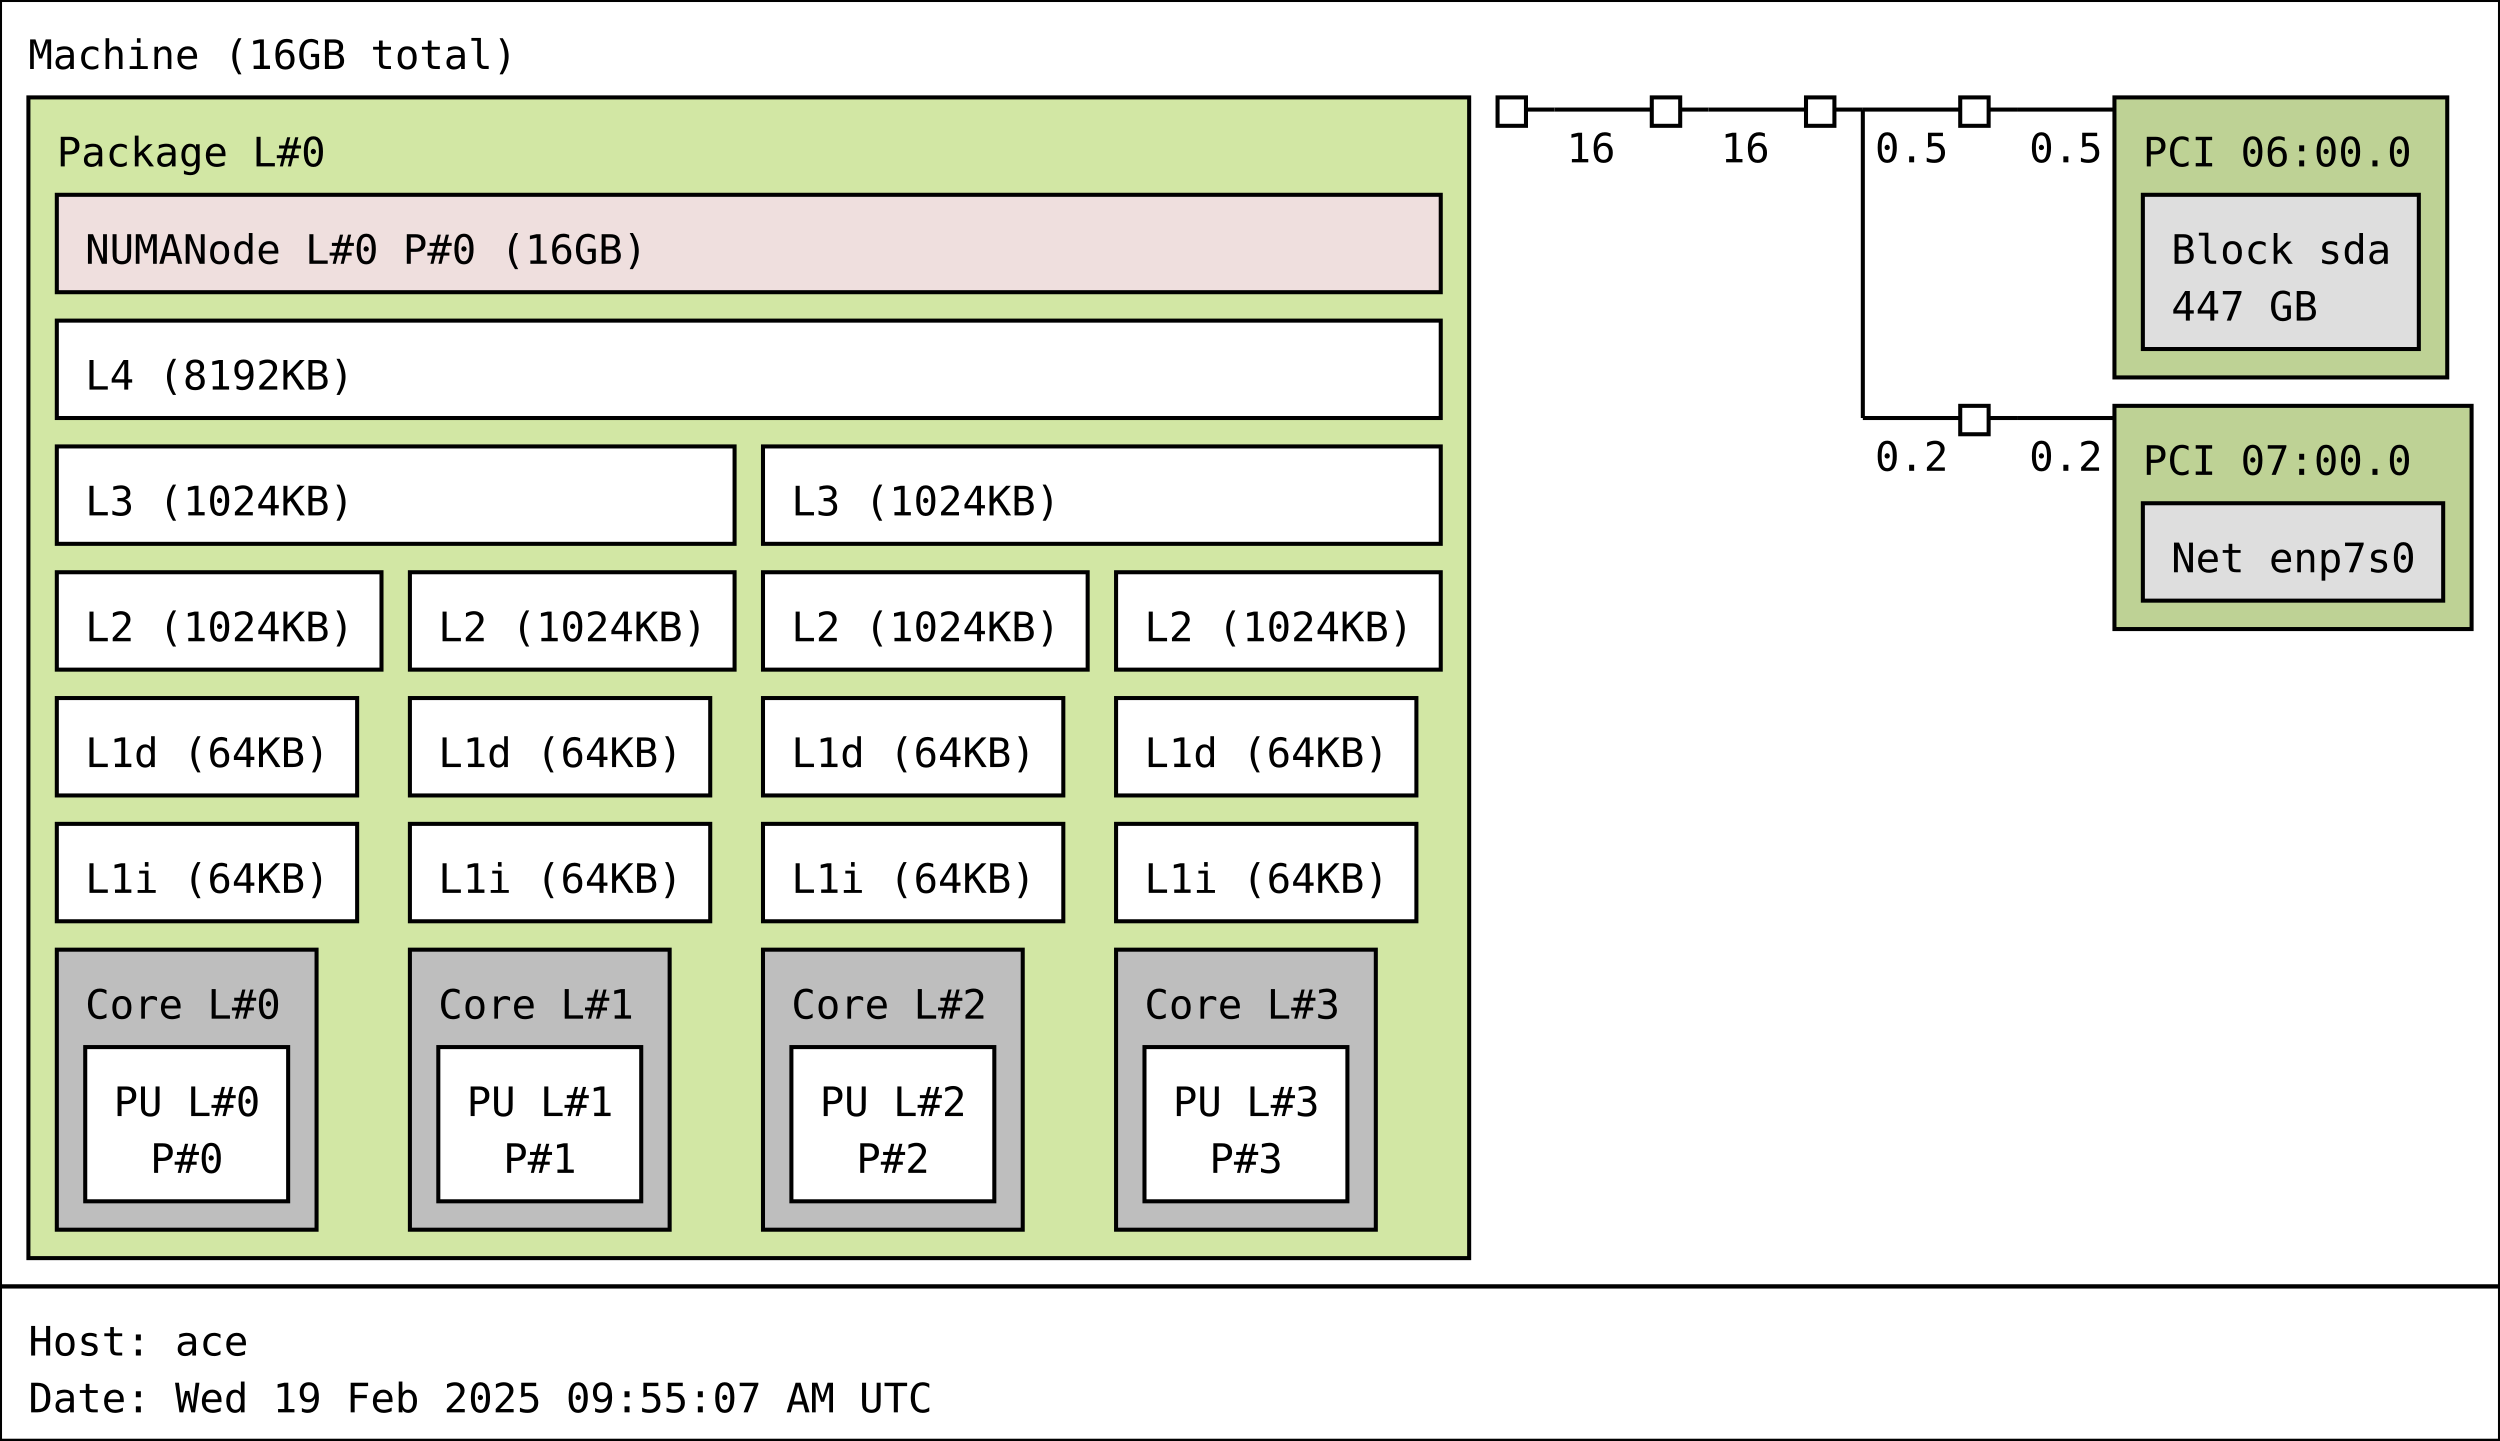
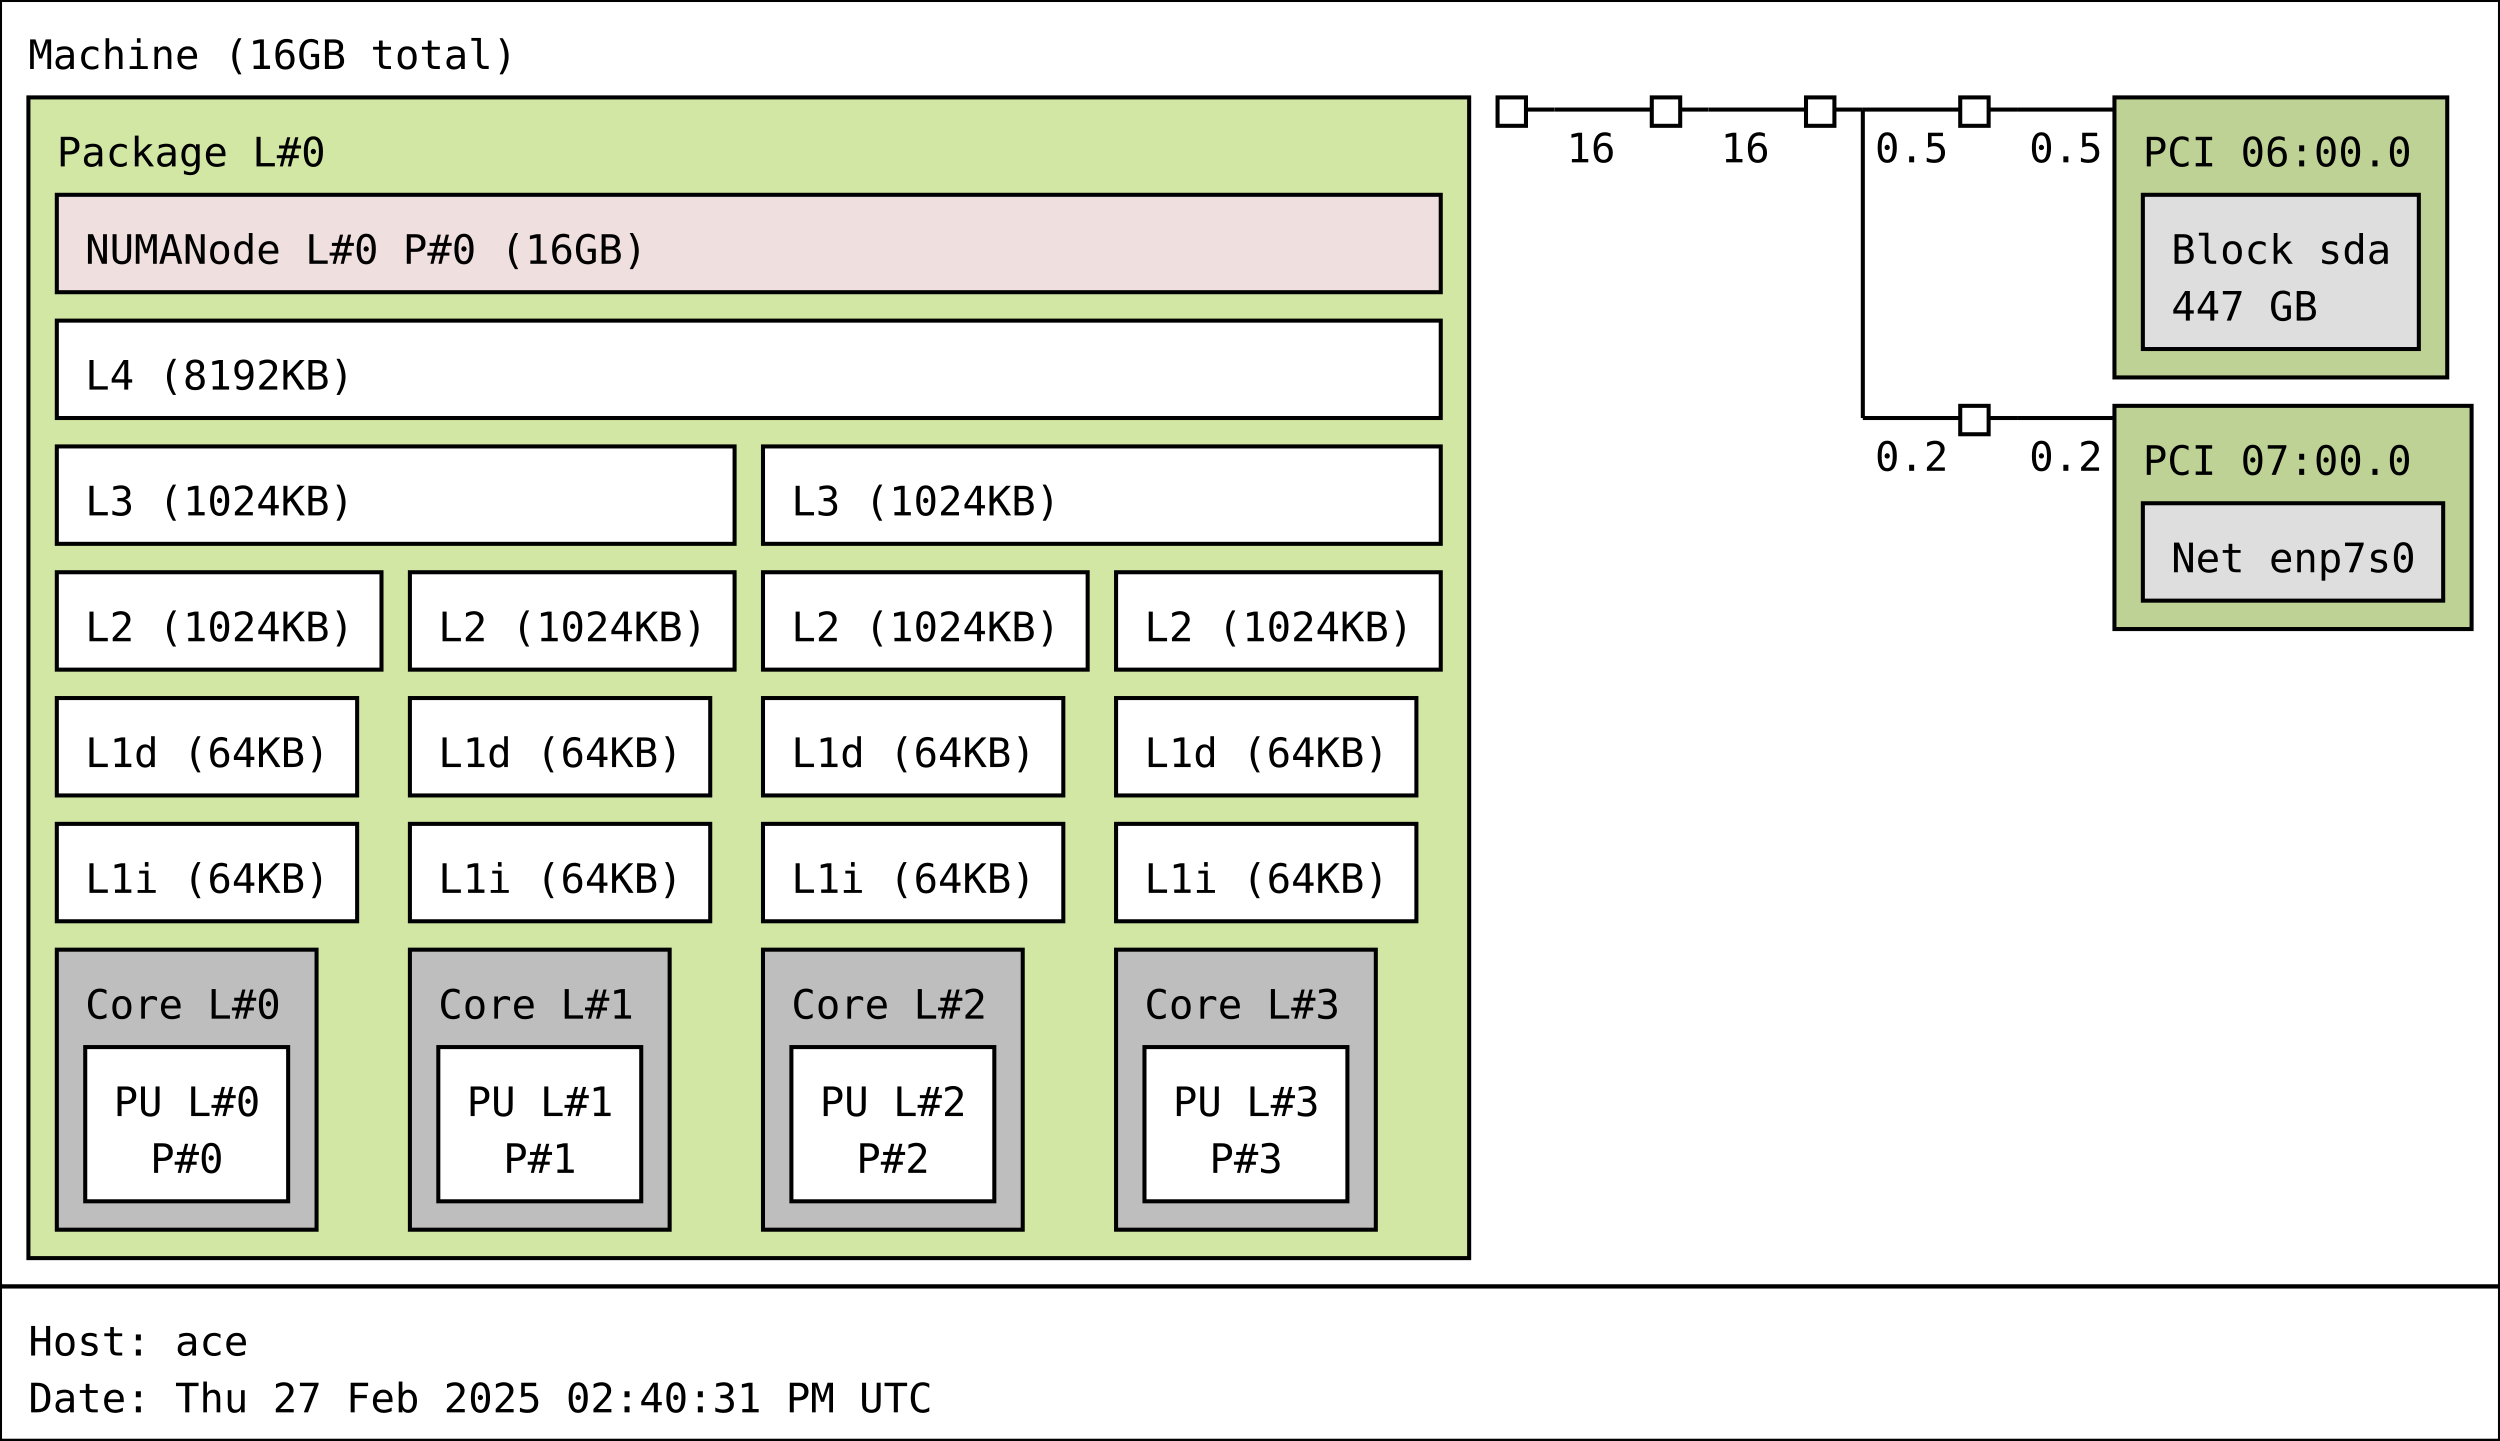
<svg xmlns="http://www.w3.org/2000/svg" width="616px" height="355px" viewBox="0 0 616px 355px" version="1.1">
  <rect id="Machine_0_rect" class="Machine" x="0" y="0" width="616" height="317" fill="rgb(255,255,255)" stroke="rgb(0,0,0)" stroke-width="1" />
  <text id="Machine_0_text" class="Machine" font-family="Monospace" x="7" y="17" fill="rgb(0,0,0)" font-size="10px">Machine (16GB total)</text>
  <rect id="Package_0_rect" class="Package" x="7" y="24" width="355" height="286" fill="rgb(210,231,164)" stroke="rgb(0,0,0)" stroke-width="1" />
  <text id="Package_0_text" class="Package" font-family="Monospace" x="14" y="41" fill="rgb(0,0,0)" font-size="10px">Package L#0</text>
  <rect id="L4_0_rect" class="L4" x="14" y="79" width="341" height="24" fill="rgb(255,255,255)" stroke="rgb(0,0,0)" stroke-width="1" />
  <text id="L4_0_text" class="L4" font-family="Monospace" x="21" y="96" fill="rgb(0,0,0)" font-size="10px">L4 (8192KB)</text>
  <rect id="L3_0_rect" class="L3" x="14" y="110" width="167" height="24" fill="rgb(255,255,255)" stroke="rgb(0,0,0)" stroke-width="1" />
  <text id="L3_0_text" class="L3" font-family="Monospace" x="21" y="127" fill="rgb(0,0,0)" font-size="10px">L3 (1024KB)</text>
  <rect id="L2_0_rect" class="L2" x="14" y="141" width="80" height="24" fill="rgb(255,255,255)" stroke="rgb(0,0,0)" stroke-width="1" />
  <text id="L2_0_text" class="L2" font-family="Monospace" x="21" y="158" fill="rgb(0,0,0)" font-size="10px">L2 (1024KB)</text>
  <rect id="L1d_0_rect" class="L1d" x="14" y="172" width="74" height="24" fill="rgb(255,255,255)" stroke="rgb(0,0,0)" stroke-width="1" />
  <text id="L1d_0_text" class="L1d" font-family="Monospace" x="21" y="189" fill="rgb(0,0,0)" font-size="10px">L1d (64KB)</text>
  <rect id="L1i_0_rect" class="L1i" x="14" y="203" width="74" height="24" fill="rgb(255,255,255)" stroke="rgb(0,0,0)" stroke-width="1" />
  <text id="L1i_0_text" class="L1i" font-family="Monospace" x="21" y="220" fill="rgb(0,0,0)" font-size="10px">L1i (64KB)</text>
  <rect id="Core_0_rect" class="Core" x="14" y="234" width="64" height="69" fill="rgb(190,190,190)" stroke="rgb(0,0,0)" stroke-width="1" />
  <text id="Core_0_text" class="Core" font-family="Monospace" x="21" y="251" fill="rgb(0,0,0)" font-size="10px">Core L#0</text>
  <rect id="PU_0_rect" class="PU" x="21" y="258" width="50" height="38" fill="rgb(255,255,255)" stroke="rgb(0,0,0)" stroke-width="1" />
  <text id="PU_0_text" class="PU" font-family="Monospace" x="28" y="275" fill="rgb(0,0,0)" font-size="10px">PU L#0</text>
  <text id="PU_0_text_1" class="PU" font-family="Monospace" x="37" y="289" fill="rgb(0,0,0)" font-size="10px">P#0</text>
  <rect id="L2_1_rect" class="L2" x="101" y="141" width="80" height="24" fill="rgb(255,255,255)" stroke="rgb(0,0,0)" stroke-width="1" />
  <text id="L2_1_text" class="L2" font-family="Monospace" x="108" y="158" fill="rgb(0,0,0)" font-size="10px">L2 (1024KB)</text>
  <rect id="L1d_1_rect" class="L1d" x="101" y="172" width="74" height="24" fill="rgb(255,255,255)" stroke="rgb(0,0,0)" stroke-width="1" />
  <text id="L1d_1_text" class="L1d" font-family="Monospace" x="108" y="189" fill="rgb(0,0,0)" font-size="10px">L1d (64KB)</text>
  <rect id="L1i_1_rect" class="L1i" x="101" y="203" width="74" height="24" fill="rgb(255,255,255)" stroke="rgb(0,0,0)" stroke-width="1" />
  <text id="L1i_1_text" class="L1i" font-family="Monospace" x="108" y="220" fill="rgb(0,0,0)" font-size="10px">L1i (64KB)</text>
  <rect id="Core_1_rect" class="Core" x="101" y="234" width="64" height="69" fill="rgb(190,190,190)" stroke="rgb(0,0,0)" stroke-width="1" />
  <text id="Core_1_text" class="Core" font-family="Monospace" x="108" y="251" fill="rgb(0,0,0)" font-size="10px">Core L#1</text>
  <rect id="PU_1_rect" class="PU" x="108" y="258" width="50" height="38" fill="rgb(255,255,255)" stroke="rgb(0,0,0)" stroke-width="1" />
  <text id="PU_1_text" class="PU" font-family="Monospace" x="115" y="275" fill="rgb(0,0,0)" font-size="10px">PU L#1</text>
  <text id="PU_1_text_1" class="PU" font-family="Monospace" x="124" y="289" fill="rgb(0,0,0)" font-size="10px">P#1</text>
  <rect id="L3_1_rect" class="L3" x="188" y="110" width="167" height="24" fill="rgb(255,255,255)" stroke="rgb(0,0,0)" stroke-width="1" />
  <text id="L3_1_text" class="L3" font-family="Monospace" x="195" y="127" fill="rgb(0,0,0)" font-size="10px">L3 (1024KB)</text>
  <rect id="L2_2_rect" class="L2" x="188" y="141" width="80" height="24" fill="rgb(255,255,255)" stroke="rgb(0,0,0)" stroke-width="1" />
  <text id="L2_2_text" class="L2" font-family="Monospace" x="195" y="158" fill="rgb(0,0,0)" font-size="10px">L2 (1024KB)</text>
  <rect id="L1d_2_rect" class="L1d" x="188" y="172" width="74" height="24" fill="rgb(255,255,255)" stroke="rgb(0,0,0)" stroke-width="1" />
  <text id="L1d_2_text" class="L1d" font-family="Monospace" x="195" y="189" fill="rgb(0,0,0)" font-size="10px">L1d (64KB)</text>
  <rect id="L1i_2_rect" class="L1i" x="188" y="203" width="74" height="24" fill="rgb(255,255,255)" stroke="rgb(0,0,0)" stroke-width="1" />
  <text id="L1i_2_text" class="L1i" font-family="Monospace" x="195" y="220" fill="rgb(0,0,0)" font-size="10px">L1i (64KB)</text>
  <rect id="Core_2_rect" class="Core" x="188" y="234" width="64" height="69" fill="rgb(190,190,190)" stroke="rgb(0,0,0)" stroke-width="1" />
  <text id="Core_2_text" class="Core" font-family="Monospace" x="195" y="251" fill="rgb(0,0,0)" font-size="10px">Core L#2</text>
  <rect id="PU_2_rect" class="PU" x="195" y="258" width="50" height="38" fill="rgb(255,255,255)" stroke="rgb(0,0,0)" stroke-width="1" />
  <text id="PU_2_text" class="PU" font-family="Monospace" x="202" y="275" fill="rgb(0,0,0)" font-size="10px">PU L#2</text>
  <text id="PU_2_text_1" class="PU" font-family="Monospace" x="211" y="289" fill="rgb(0,0,0)" font-size="10px">P#2</text>
  <rect id="L2_3_rect" class="L2" x="275" y="141" width="80" height="24" fill="rgb(255,255,255)" stroke="rgb(0,0,0)" stroke-width="1" />
  <text id="L2_3_text" class="L2" font-family="Monospace" x="282" y="158" fill="rgb(0,0,0)" font-size="10px">L2 (1024KB)</text>
  <rect id="L1d_3_rect" class="L1d" x="275" y="172" width="74" height="24" fill="rgb(255,255,255)" stroke="rgb(0,0,0)" stroke-width="1" />
  <text id="L1d_3_text" class="L1d" font-family="Monospace" x="282" y="189" fill="rgb(0,0,0)" font-size="10px">L1d (64KB)</text>
  <rect id="L1i_3_rect" class="L1i" x="275" y="203" width="74" height="24" fill="rgb(255,255,255)" stroke="rgb(0,0,0)" stroke-width="1" />
  <text id="L1i_3_text" class="L1i" font-family="Monospace" x="282" y="220" fill="rgb(0,0,0)" font-size="10px">L1i (64KB)</text>
  <rect id="Core_3_rect" class="Core" x="275" y="234" width="64" height="69" fill="rgb(190,190,190)" stroke="rgb(0,0,0)" stroke-width="1" />
  <text id="Core_3_text" class="Core" font-family="Monospace" x="282" y="251" fill="rgb(0,0,0)" font-size="10px">Core L#3</text>
  <rect id="PU_3_rect" class="PU" x="282" y="258" width="50" height="38" fill="rgb(255,255,255)" stroke="rgb(0,0,0)" stroke-width="1" />
  <text id="PU_3_text" class="PU" font-family="Monospace" x="289" y="275" fill="rgb(0,0,0)" font-size="10px">PU L#3</text>
  <text id="PU_3_text_1" class="PU" font-family="Monospace" x="298" y="289" fill="rgb(0,0,0)" font-size="10px">P#3</text>
  <rect id="NUMANode_0_rect" class="NUMANode" x="14" y="48" width="341" height="24" fill="rgb(239,223,222)" stroke="rgb(0,0,0)" stroke-width="1" />
  <text id="NUMANode_0_text" class="NUMANode" font-family="Monospace" x="21" y="65" fill="rgb(0,0,0)" font-size="10px">NUMANode L#0 P#0 (16GB)</text>
  <rect id="HostBridge_0_rect" class="HostBridge" x="369" y="24" width="7" height="7" fill="rgb(255,255,255)" stroke="rgb(0,0,0)" stroke-width="1" />
  <line id="HostBridge_0_line" class="HostBridge" x1="376" y1="27" x2="383" y2="27" stroke="rgb(0,0,0)" stroke-width="1" />
  <line id="HostBridge_0_line_2" class="HostBridge" x1="383" y1="27" x2="407" y2="27" stroke="rgb(0,0,0)" stroke-width="1" />
  <text id="HostBridge_0_text_2" class="HostBridge" font-family="Monospace" x="386" y="40" fill="rgb(0,0,0)" font-size="10px">16</text>
  <line id="HostBridge_0_line_1" class="HostBridge" x1="383" y1="27" x2="383" y2="27" stroke="rgb(0,0,0)" stroke-width="1" />
  <rect id="PCIBridge_1_rect" class="PCIBridge" x="407" y="24" width="7" height="7" fill="rgb(255,255,255)" stroke="rgb(0,0,0)" stroke-width="1" />
  <line id="PCIBridge_1_line" class="PCIBridge" x1="414" y1="27" x2="421" y2="27" stroke="rgb(0,0,0)" stroke-width="1" />
  <line id="PCIBridge_1_line_2" class="PCIBridge" x1="421" y1="27" x2="445" y2="27" stroke="rgb(0,0,0)" stroke-width="1" />
  <text id="PCIBridge_1_text_2" class="PCIBridge" font-family="Monospace" x="424" y="40" fill="rgb(0,0,0)" font-size="10px">16</text>
  <line id="PCIBridge_1_line_1" class="PCIBridge" x1="421" y1="27" x2="421" y2="27" stroke="rgb(0,0,0)" stroke-width="1" />
  <rect id="PCIBridge_2_rect" class="PCIBridge" x="445" y="24" width="7" height="7" fill="rgb(255,255,255)" stroke="rgb(0,0,0)" stroke-width="1" />
  <line id="PCIBridge_2_line" class="PCIBridge" x1="452" y1="27" x2="459" y2="27" stroke="rgb(0,0,0)" stroke-width="1" />
  <line id="PCIBridge_2_line_2" class="PCIBridge" x1="459" y1="27" x2="483" y2="27" stroke="rgb(0,0,0)" stroke-width="1" />
  <text id="PCIBridge_2_text_2" class="PCIBridge" font-family="Monospace" x="462" y="40" fill="rgb(0,0,0)" font-size="10px">0.5</text>
  <line id="PCIBridge_2_line_3" class="PCIBridge" x1="459" y1="103" x2="483" y2="103" stroke="rgb(0,0,0)" stroke-width="1" />
  <text id="PCIBridge_2_text_3" class="PCIBridge" font-family="Monospace" x="462" y="116" fill="rgb(0,0,0)" font-size="10px">0.2</text>
  <line id="PCIBridge_2_line_1" class="PCIBridge" x1="459" y1="27" x2="459" y2="103" stroke="rgb(0,0,0)" stroke-width="1" />
  <rect id="PCIBridge_3_rect" class="PCIBridge" x="483" y="24" width="7" height="7" fill="rgb(255,255,255)" stroke="rgb(0,0,0)" stroke-width="1" />
  <line id="PCIBridge_3_line" class="PCIBridge" x1="490" y1="27" x2="497" y2="27" stroke="rgb(0,0,0)" stroke-width="1" />
  <line id="PCIBridge_3_line_2" class="PCIBridge" x1="497" y1="27" x2="521" y2="27" stroke="rgb(0,0,0)" stroke-width="1" />
  <text id="PCIBridge_3_text_2" class="PCIBridge" font-family="Monospace" x="500" y="40" fill="rgb(0,0,0)" font-size="10px">0.5</text>
  <line id="PCIBridge_3_line_1" class="PCIBridge" x1="497" y1="27" x2="497" y2="27" stroke="rgb(0,0,0)" stroke-width="1" />
  <rect id="PCI_0_rect" class="PCI" x="521" y="24" width="82" height="69" fill="rgb(190,210,149)" stroke="rgb(0,0,0)" stroke-width="1" />
  <text id="PCI_0_text" class="PCI" font-family="Monospace" x="528" y="41" fill="rgb(0,0,0)" font-size="10px">PCI 06:00.0</text>
  <rect id="Block_0_rect" class="Block" x="528" y="48" width="68" height="38" fill="rgb(222,222,222)" stroke="rgb(0,0,0)" stroke-width="1" />
  <text id="Block_0_text" class="Block" font-family="Monospace" x="535" y="65" fill="rgb(0,0,0)" font-size="10px">Block sda</text>
  <text id="Block_0_text_1" class="Block" font-family="Monospace" x="535" y="79" fill="rgb(0,0,0)" font-size="10px">447 GB</text>
  <rect id="PCIBridge_4_rect" class="PCIBridge" x="483" y="100" width="7" height="7" fill="rgb(255,255,255)" stroke="rgb(0,0,0)" stroke-width="1" />
  <line id="PCIBridge_4_line" class="PCIBridge" x1="490" y1="103" x2="497" y2="103" stroke="rgb(0,0,0)" stroke-width="1" />
  <line id="PCIBridge_4_line_2" class="PCIBridge" x1="497" y1="103" x2="521" y2="103" stroke="rgb(0,0,0)" stroke-width="1" />
  <text id="PCIBridge_4_text_2" class="PCIBridge" font-family="Monospace" x="500" y="116" fill="rgb(0,0,0)" font-size="10px">0.2</text>
  <line id="PCIBridge_4_line_1" class="PCIBridge" x1="497" y1="103" x2="497" y2="103" stroke="rgb(0,0,0)" stroke-width="1" />
  <rect id="PCI_1_rect" class="PCI" x="521" y="100" width="88" height="55" fill="rgb(190,210,149)" stroke="rgb(0,0,0)" stroke-width="1" />
  <text id="PCI_1_text" class="PCI" font-family="Monospace" x="528" y="117" fill="rgb(0,0,0)" font-size="10px">PCI 07:00.0</text>
  <rect id="Net_1_rect" class="Net" x="528" y="124" width="74" height="24" fill="rgb(222,222,222)" stroke="rgb(0,0,0)" stroke-width="1" />
  <text id="Net_1_text" class="Net" font-family="Monospace" x="535" y="141" fill="rgb(0,0,0)" font-size="10px">Net enp7s0</text>
  <rect id="anon_rect" x="0" y="317" width="616" height="38" fill="rgb(255,255,255)" stroke="rgb(0,0,0)" stroke-width="1" />
  <text id="anon_text" font-family="Monospace" x="7" y="334" fill="rgb(0,0,0)" font-size="10px">Host: ace</text>
-   <text id="anon_text_1" font-family="Monospace" x="7" y="348" fill="rgb(0,0,0)" font-size="10px">Date: Wed 19 Feb 2025 09:55:07 AM UTC</text>
+   <text id="anon_text_1" font-family="Monospace" x="7" y="348" fill="rgb(0,0,0)" font-size="10px">Date: Thu 27 Feb 2025 02:40:31 PM UTC</text>
</svg>
